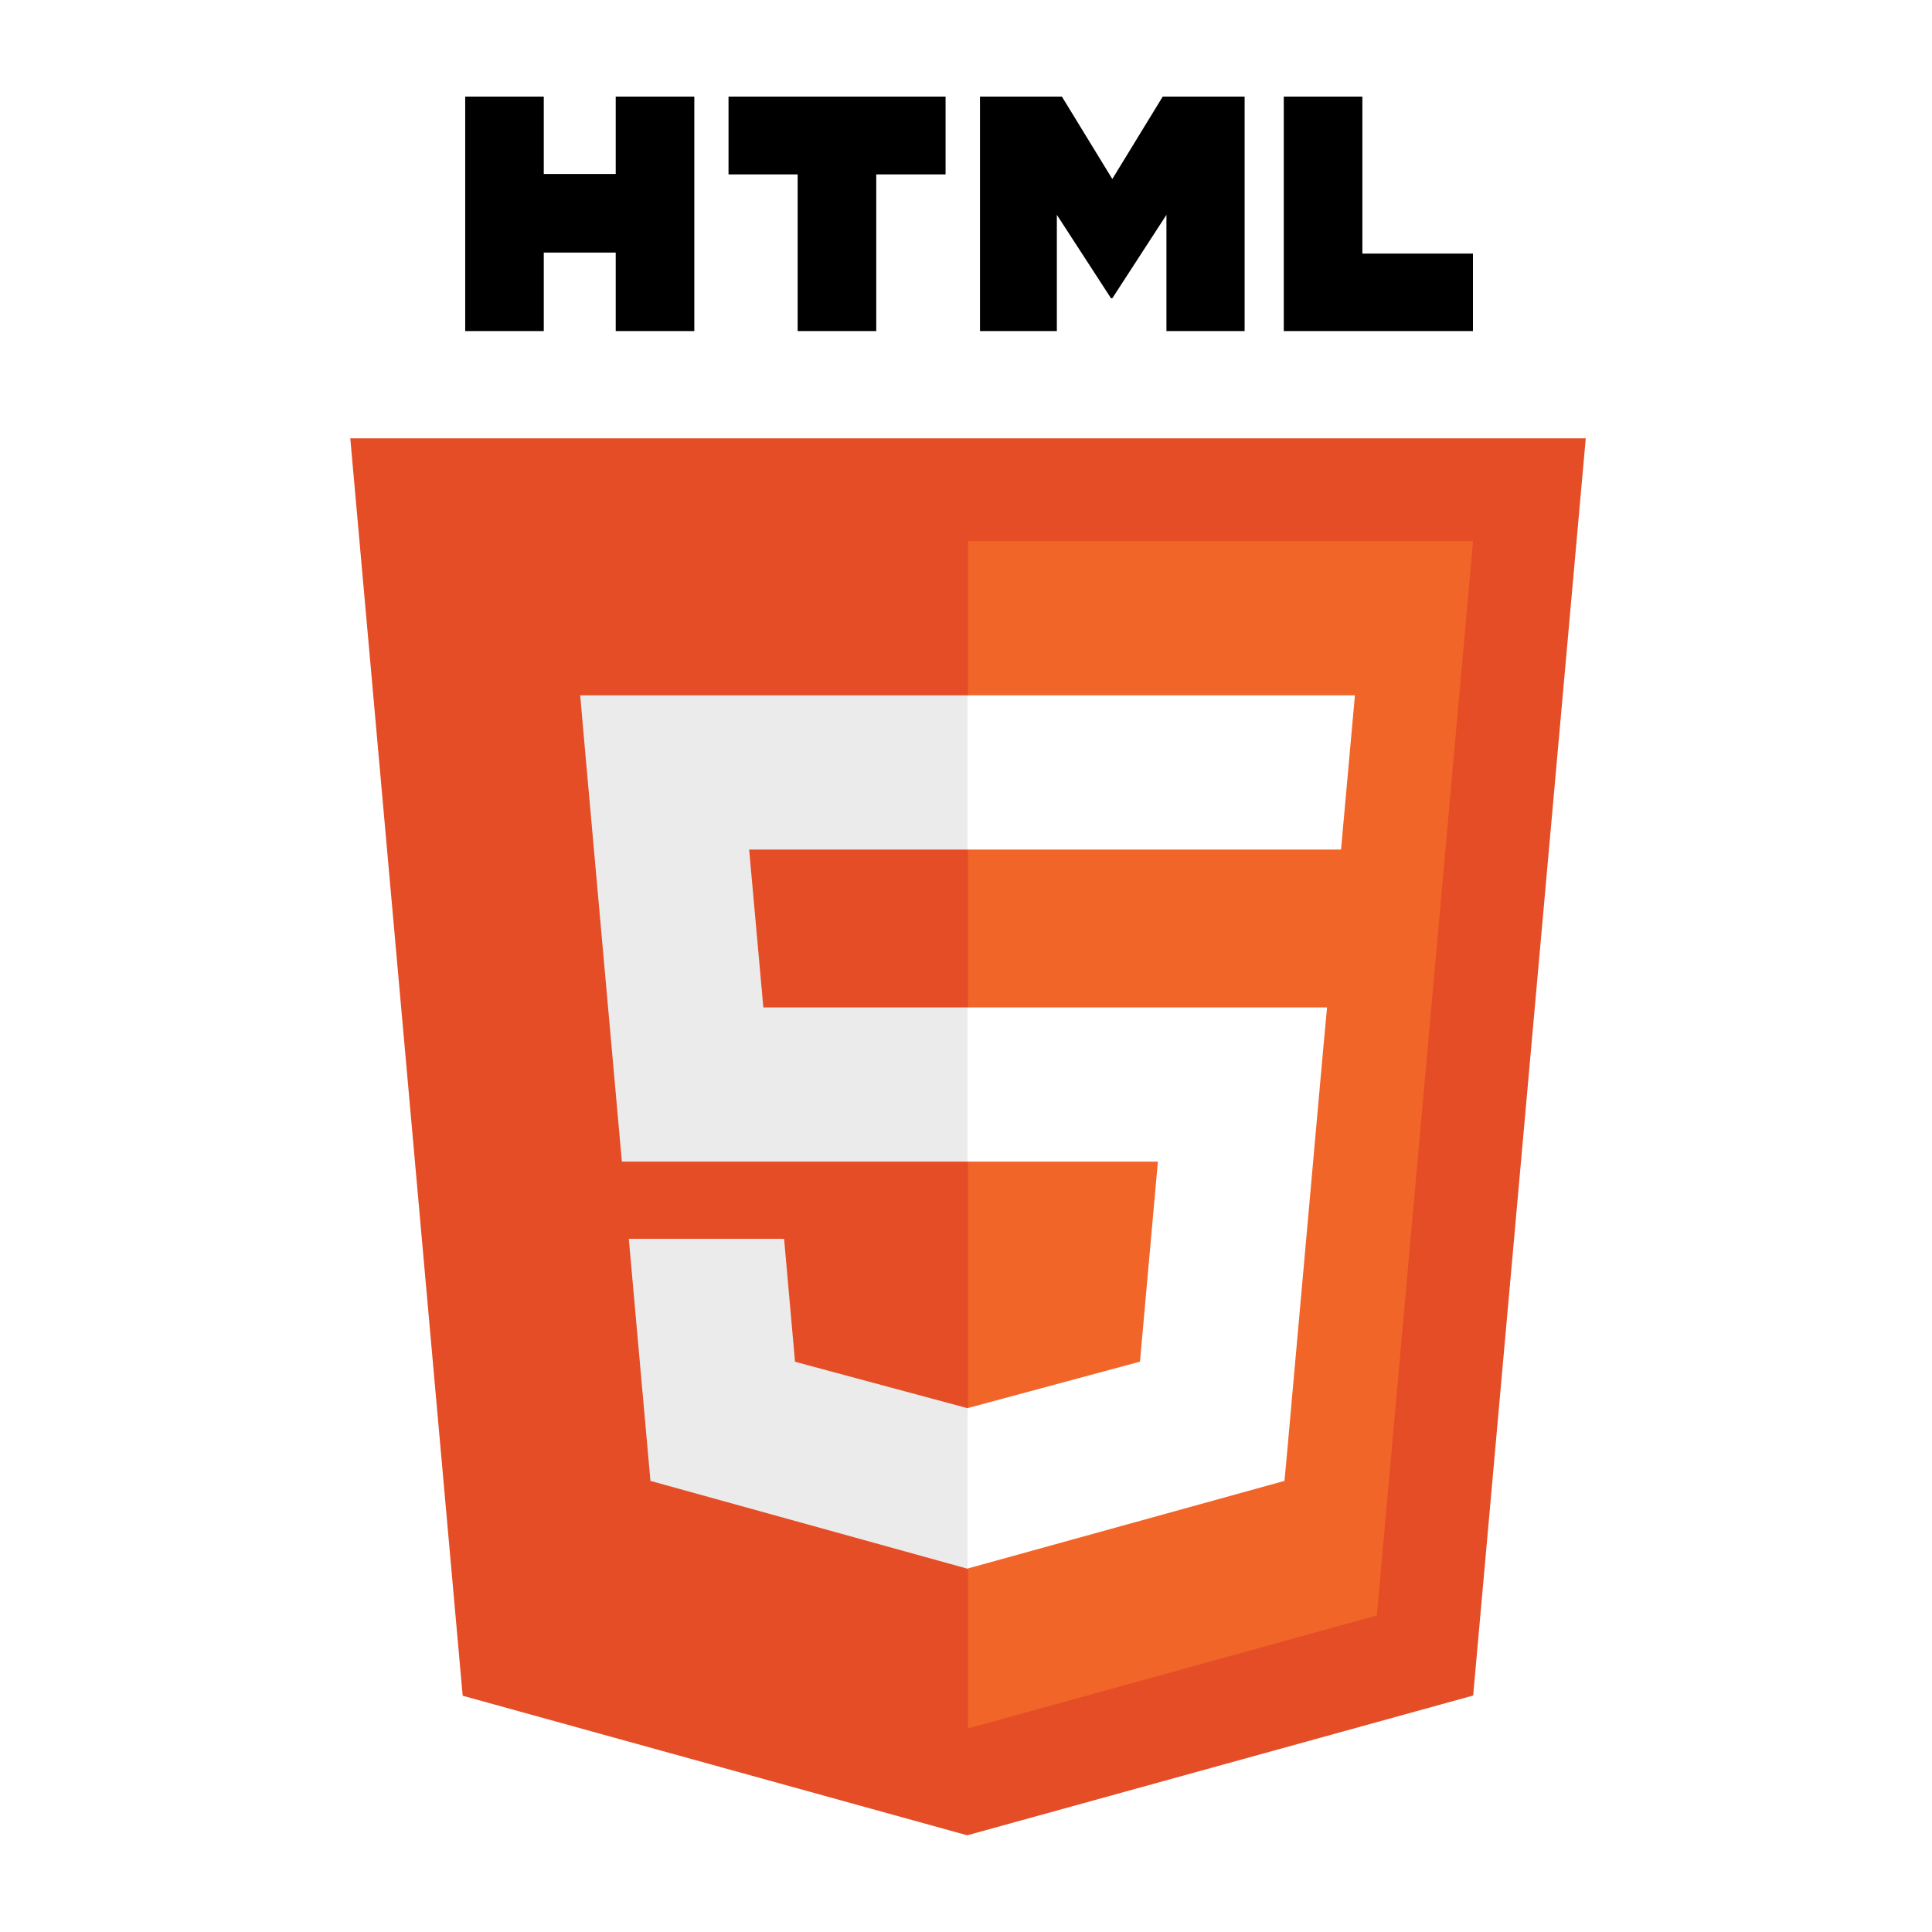
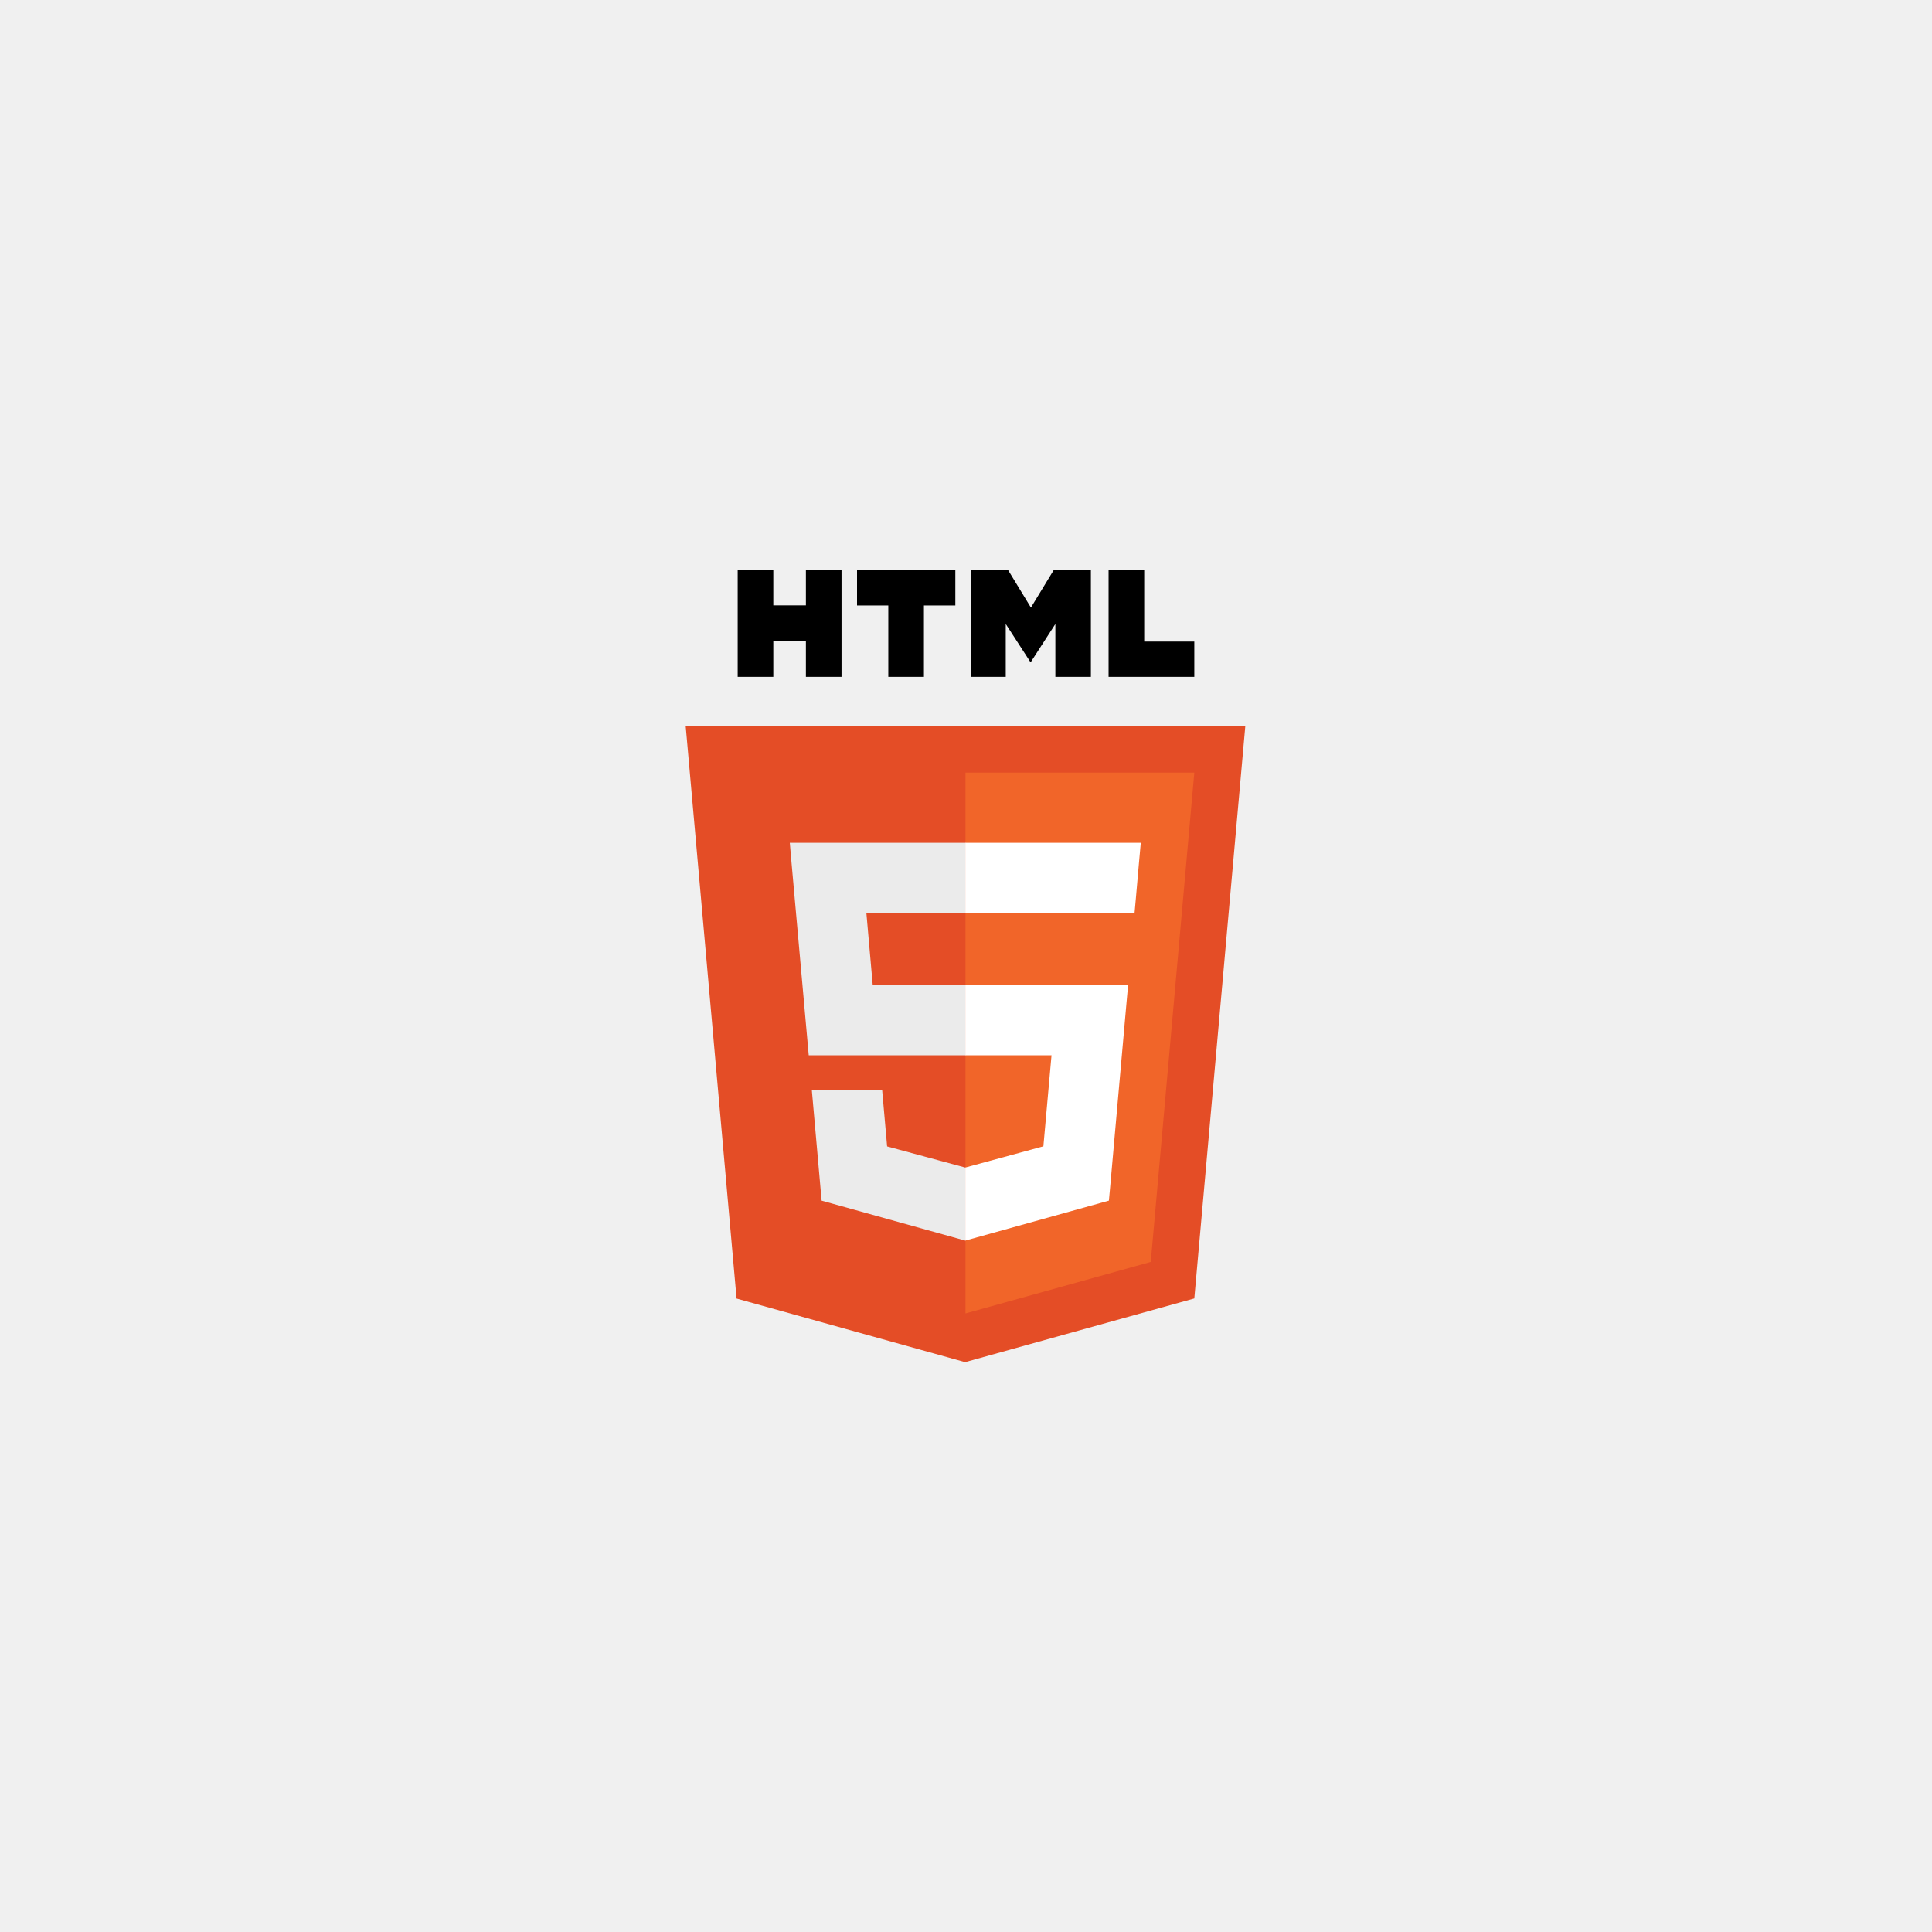
<svg xmlns="http://www.w3.org/2000/svg" width="100" zoomAndPan="magnify" viewBox="0 0 75 75" height="100" preserveAspectRatio="xMidYMid meet" version="1.0">
  <defs>
-     <clipPath id="3092aeda7b">
-       <path d="M 13.566 17 L 61.566 17 L 61.566 71.25 L 13.566 71.25 Z M 13.566 17 " clip-rule="nonzero" />
+     <clipPath id="056f809cbf">
+       <path d="M 26.602 28 L 48.352 28 L 48.352 52.879 L 26.602 52.879 Z M 26.602 28 " clip-rule="nonzero" />
    </clipPath>
-     <clipPath id="dba014b250">
-       <path d="M 18 3.75 L 27 3.75 L 27 13 L 18 13 Z M 18 3.75 " clip-rule="nonzero" />
+     <clipPath id="a1ad4cc7ab">
+       <path d="M 28 22.129 L 33 22.129 L 33 27 L 28 27 Z M 28 22.129 " clip-rule="nonzero" />
    </clipPath>
-     <clipPath id="124ea2b149">
-       <path d="M 28 3.75 L 37 3.75 L 37 13 L 28 13 Z M 28 3.75 " clip-rule="nonzero" />
+     <clipPath id="04f396a49e">
+       <path d="M 33 22.129 L 38 22.129 L 38 27 L 33 27 Z M 33 22.129 " clip-rule="nonzero" />
    </clipPath>
-     <clipPath id="84f072e2bb">
-       <path d="M 38 3.75 L 49 3.75 L 49 13 L 38 13 Z M 38 3.75 " clip-rule="nonzero" />
+     <clipPath id="4bbd7b004f">
+       <path d="M 37 22.129 L 43 22.129 L 43 27 L 37 27 Z M 37 22.129 " clip-rule="nonzero" />
    </clipPath>
-     <clipPath id="ee96d39409">
-       <path d="M 49 3.75 L 58 3.75 L 58 13 L 49 13 Z M 49 3.75 " clip-rule="nonzero" />
+     <clipPath id="7beaefc258">
+       <path d="M 43 22.129 L 47 22.129 L 47 27 L 43 27 Z M 43 22.129 " clip-rule="nonzero" />
    </clipPath>
  </defs>
-   <rect x="-7.5" width="90" fill="#ffffff" y="-7.5" height="90" fill-opacity="1" />
-   <rect x="-7.5" width="90" fill="#ffffff" y="-7.5" height="90" fill-opacity="1" />
-   <g clip-path="url(#3092aeda7b)">
-     <path fill="#e44d26" d="M 61.559 17.016 L 57.188 65.82 L 37.547 71.246 L 17.961 65.828 L 13.598 17.016 Z M 61.559 17.016 " fill-opacity="1" fill-rule="nonzero" />
+   <g clip-path="url(#056f809cbf)">
+     <path fill="#e44d26" d="M 48.344 28.172 L 46.363 50.406 L 37.465 52.879 L 28.594 50.41 L 26.617 28.172 Z M 48.344 28.172 " fill-opacity="1" fill-rule="nonzero" />
  </g>
-   <path fill="#f16529" d="M 37.578 67.098 L 53.449 62.711 L 57.184 21.008 L 37.578 21.008 Z M 37.578 67.098 " fill-opacity="1" fill-rule="nonzero" />
-   <path fill="#ebebeb" d="M 29.082 32.98 L 37.578 32.98 L 37.578 26.992 L 22.523 26.992 L 22.664 28.598 L 24.141 45.094 L 37.578 45.094 L 37.578 39.109 L 29.633 39.109 Z M 29.082 32.98 " fill-opacity="1" fill-rule="nonzero" />
-   <path fill="#ebebeb" d="M 30.438 48.09 L 24.41 48.09 L 25.25 57.488 L 37.551 60.895 L 37.578 60.887 L 37.578 54.656 L 37.551 54.664 L 30.863 52.863 Z M 30.438 48.09 " fill-opacity="1" fill-rule="nonzero" />
-   <g clip-path="url(#dba014b250)">
-     <path fill="#000000" d="M 18.059 3.75 L 21.109 3.75 L 21.109 6.754 L 23.902 6.754 L 23.902 3.75 L 26.953 3.75 L 26.953 12.852 L 23.902 12.852 L 23.902 9.805 L 21.109 9.805 L 21.109 12.852 L 18.059 12.852 Z M 18.059 3.75 " fill-opacity="1" fill-rule="nonzero" />
+   <path fill="#f16529" d="M 37.48 50.988 L 44.672 48.988 L 46.363 29.992 L 37.48 29.992 Z M 37.48 50.988 " fill-opacity="1" fill-rule="nonzero" />
+   <path fill="#ebebeb" d="M 33.633 35.445 L 37.48 35.445 L 37.48 32.719 L 30.66 32.719 L 30.723 33.449 L 31.395 40.965 L 37.48 40.965 L 37.48 38.238 L 33.879 38.238 Z M 33.633 35.445 " fill-opacity="1" fill-rule="nonzero" />
+   <path fill="#ebebeb" d="M 34.246 42.328 L 31.516 42.328 L 31.895 46.609 L 37.469 48.16 L 37.48 48.16 L 37.48 45.32 L 37.469 45.324 L 34.438 44.504 Z M 34.246 42.328 " fill-opacity="1" fill-rule="nonzero" />
+   <g clip-path="url(#a1ad4cc7ab)">
+     <path fill="#000000" d="M 28.637 22.129 L 30.02 22.129 L 30.02 23.5 L 31.285 23.5 L 31.285 22.129 L 32.668 22.129 L 32.668 26.277 L 31.285 26.277 L 31.285 24.887 L 30.02 24.887 L 30.02 26.277 L 28.637 26.277 Z M 28.637 22.129 " fill-opacity="1" fill-rule="nonzero" />
  </g>
-   <g clip-path="url(#124ea2b149)">
-     <path fill="#000000" d="M 30.965 6.77 L 28.281 6.77 L 28.281 3.75 L 36.707 3.75 L 36.707 6.77 L 34.016 6.77 L 34.016 12.852 L 30.965 12.852 Z M 30.965 6.77 " fill-opacity="1" fill-rule="nonzero" />
+   <g clip-path="url(#04f396a49e)">
+     <path fill="#000000" d="M 34.484 23.504 L 33.27 23.504 L 33.27 22.129 L 37.086 22.129 L 37.086 23.504 L 35.867 23.504 L 35.867 26.277 L 34.484 26.277 Z M 34.484 23.504 " fill-opacity="1" fill-rule="nonzero" />
  </g>
-   <g clip-path="url(#84f072e2bb)">
-     <path fill="#000000" d="M 38.043 3.75 L 41.223 3.75 L 43.18 6.949 L 45.137 3.75 L 48.316 3.75 L 48.316 12.852 L 45.281 12.852 L 45.281 8.34 L 43.18 11.578 L 43.129 11.578 L 41.027 8.34 L 41.027 12.852 L 38.043 12.852 Z M 38.043 3.75 " fill-opacity="1" fill-rule="nonzero" />
+   <g clip-path="url(#4bbd7b004f)">
+     <path fill="#000000" d="M 37.691 22.129 L 39.133 22.129 L 40.02 23.586 L 40.906 22.129 L 42.348 22.129 L 42.348 26.277 L 40.969 26.277 L 40.969 24.223 L 40.02 25.695 L 39.996 25.695 L 39.043 24.223 L 39.043 26.277 L 37.691 26.277 Z M 37.691 22.129 " fill-opacity="1" fill-rule="nonzero" />
  </g>
-   <g clip-path="url(#ee96d39409)">
-     <path fill="#000000" d="M 49.836 3.75 L 52.887 3.75 L 52.887 9.844 L 57.18 9.844 L 57.18 12.852 L 49.836 12.852 Z M 49.836 3.75 " fill-opacity="1" fill-rule="nonzero" />
+   <g clip-path="url(#7beaefc258)">
+     <path fill="#000000" d="M 43.035 22.129 L 44.418 22.129 L 44.418 24.906 L 46.363 24.906 L 46.363 26.277 L 43.035 26.277 Z M 43.035 22.129 " fill-opacity="1" fill-rule="nonzero" />
  </g>
-   <path fill="#ffffff" d="M 37.559 45.094 L 44.949 45.094 L 44.254 52.859 L 37.559 54.664 L 37.559 60.891 L 49.863 57.488 L 49.957 56.477 L 51.367 40.715 L 51.516 39.109 L 37.559 39.109 Z M 37.559 45.094 " fill-opacity="1" fill-rule="nonzero" />
-   <path fill="#ffffff" d="M 37.559 32.965 L 37.559 32.98 L 52.059 32.98 L 52.18 31.633 L 52.453 28.598 L 52.598 26.992 L 37.559 26.992 Z M 37.559 32.965 " fill-opacity="1" fill-rule="nonzero" />
+   <path fill="#ffffff" d="M 37.473 40.965 L 40.82 40.965 L 40.504 44.5 L 37.473 45.324 L 37.473 48.16 L 43.047 46.609 L 43.09 46.148 L 43.727 38.969 L 43.793 38.238 L 37.473 38.238 Z M 37.473 40.965 " fill-opacity="1" fill-rule="nonzero" />
+   <path fill="#ffffff" d="M 37.473 35.438 L 37.473 35.445 L 44.043 35.445 L 44.098 34.832 L 44.219 33.449 L 44.285 32.719 L 37.473 32.719 Z M 37.473 35.438 " fill-opacity="1" fill-rule="nonzero" />
</svg>
